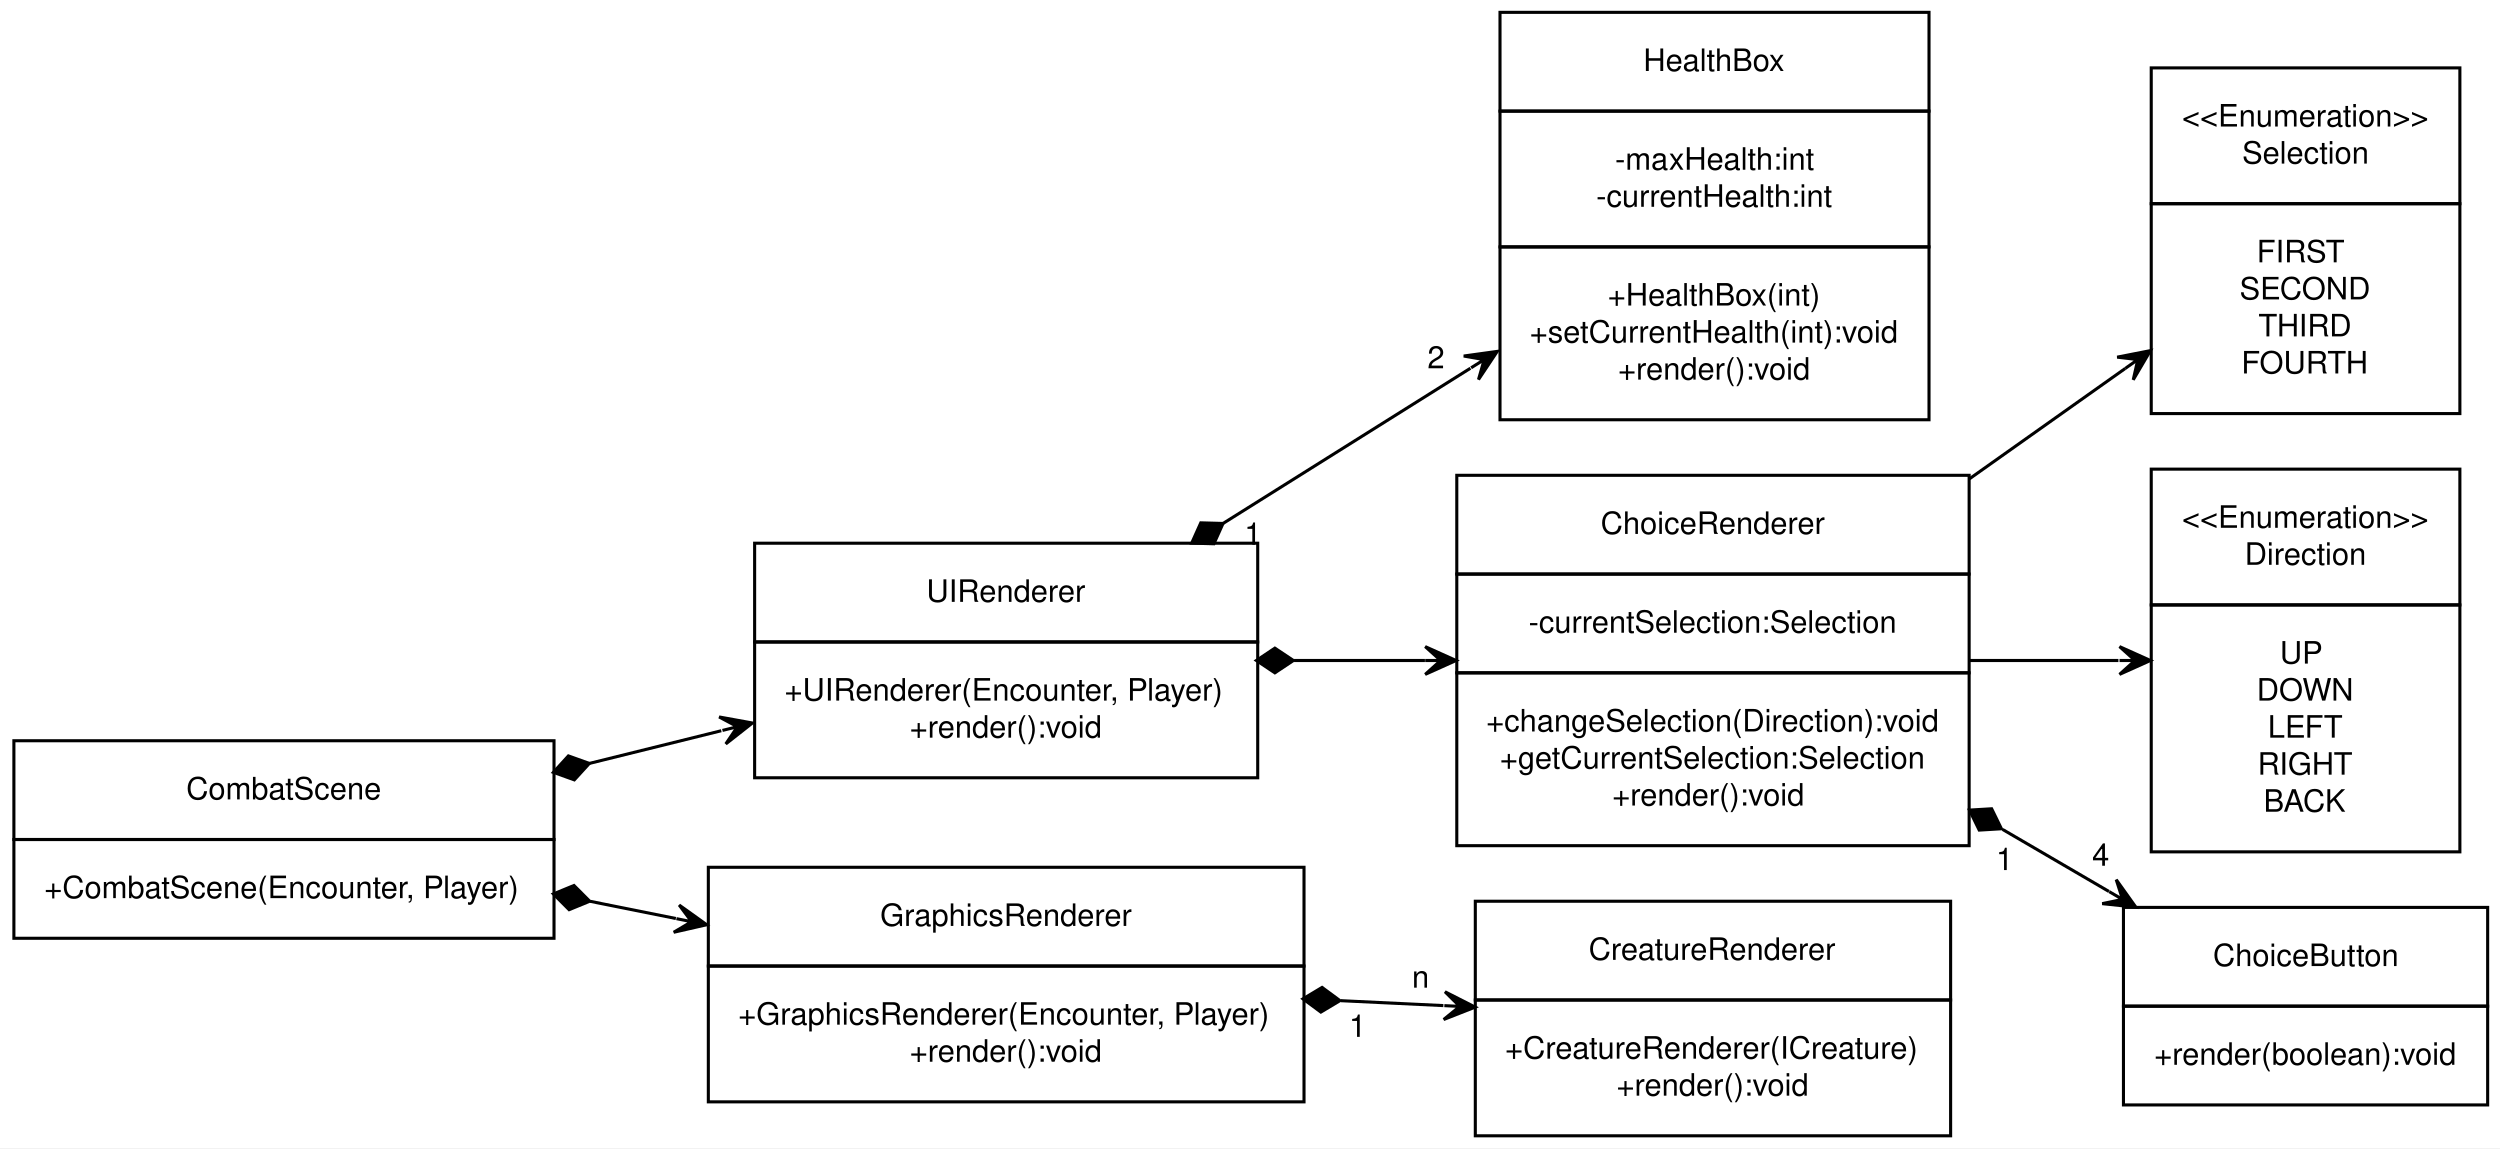
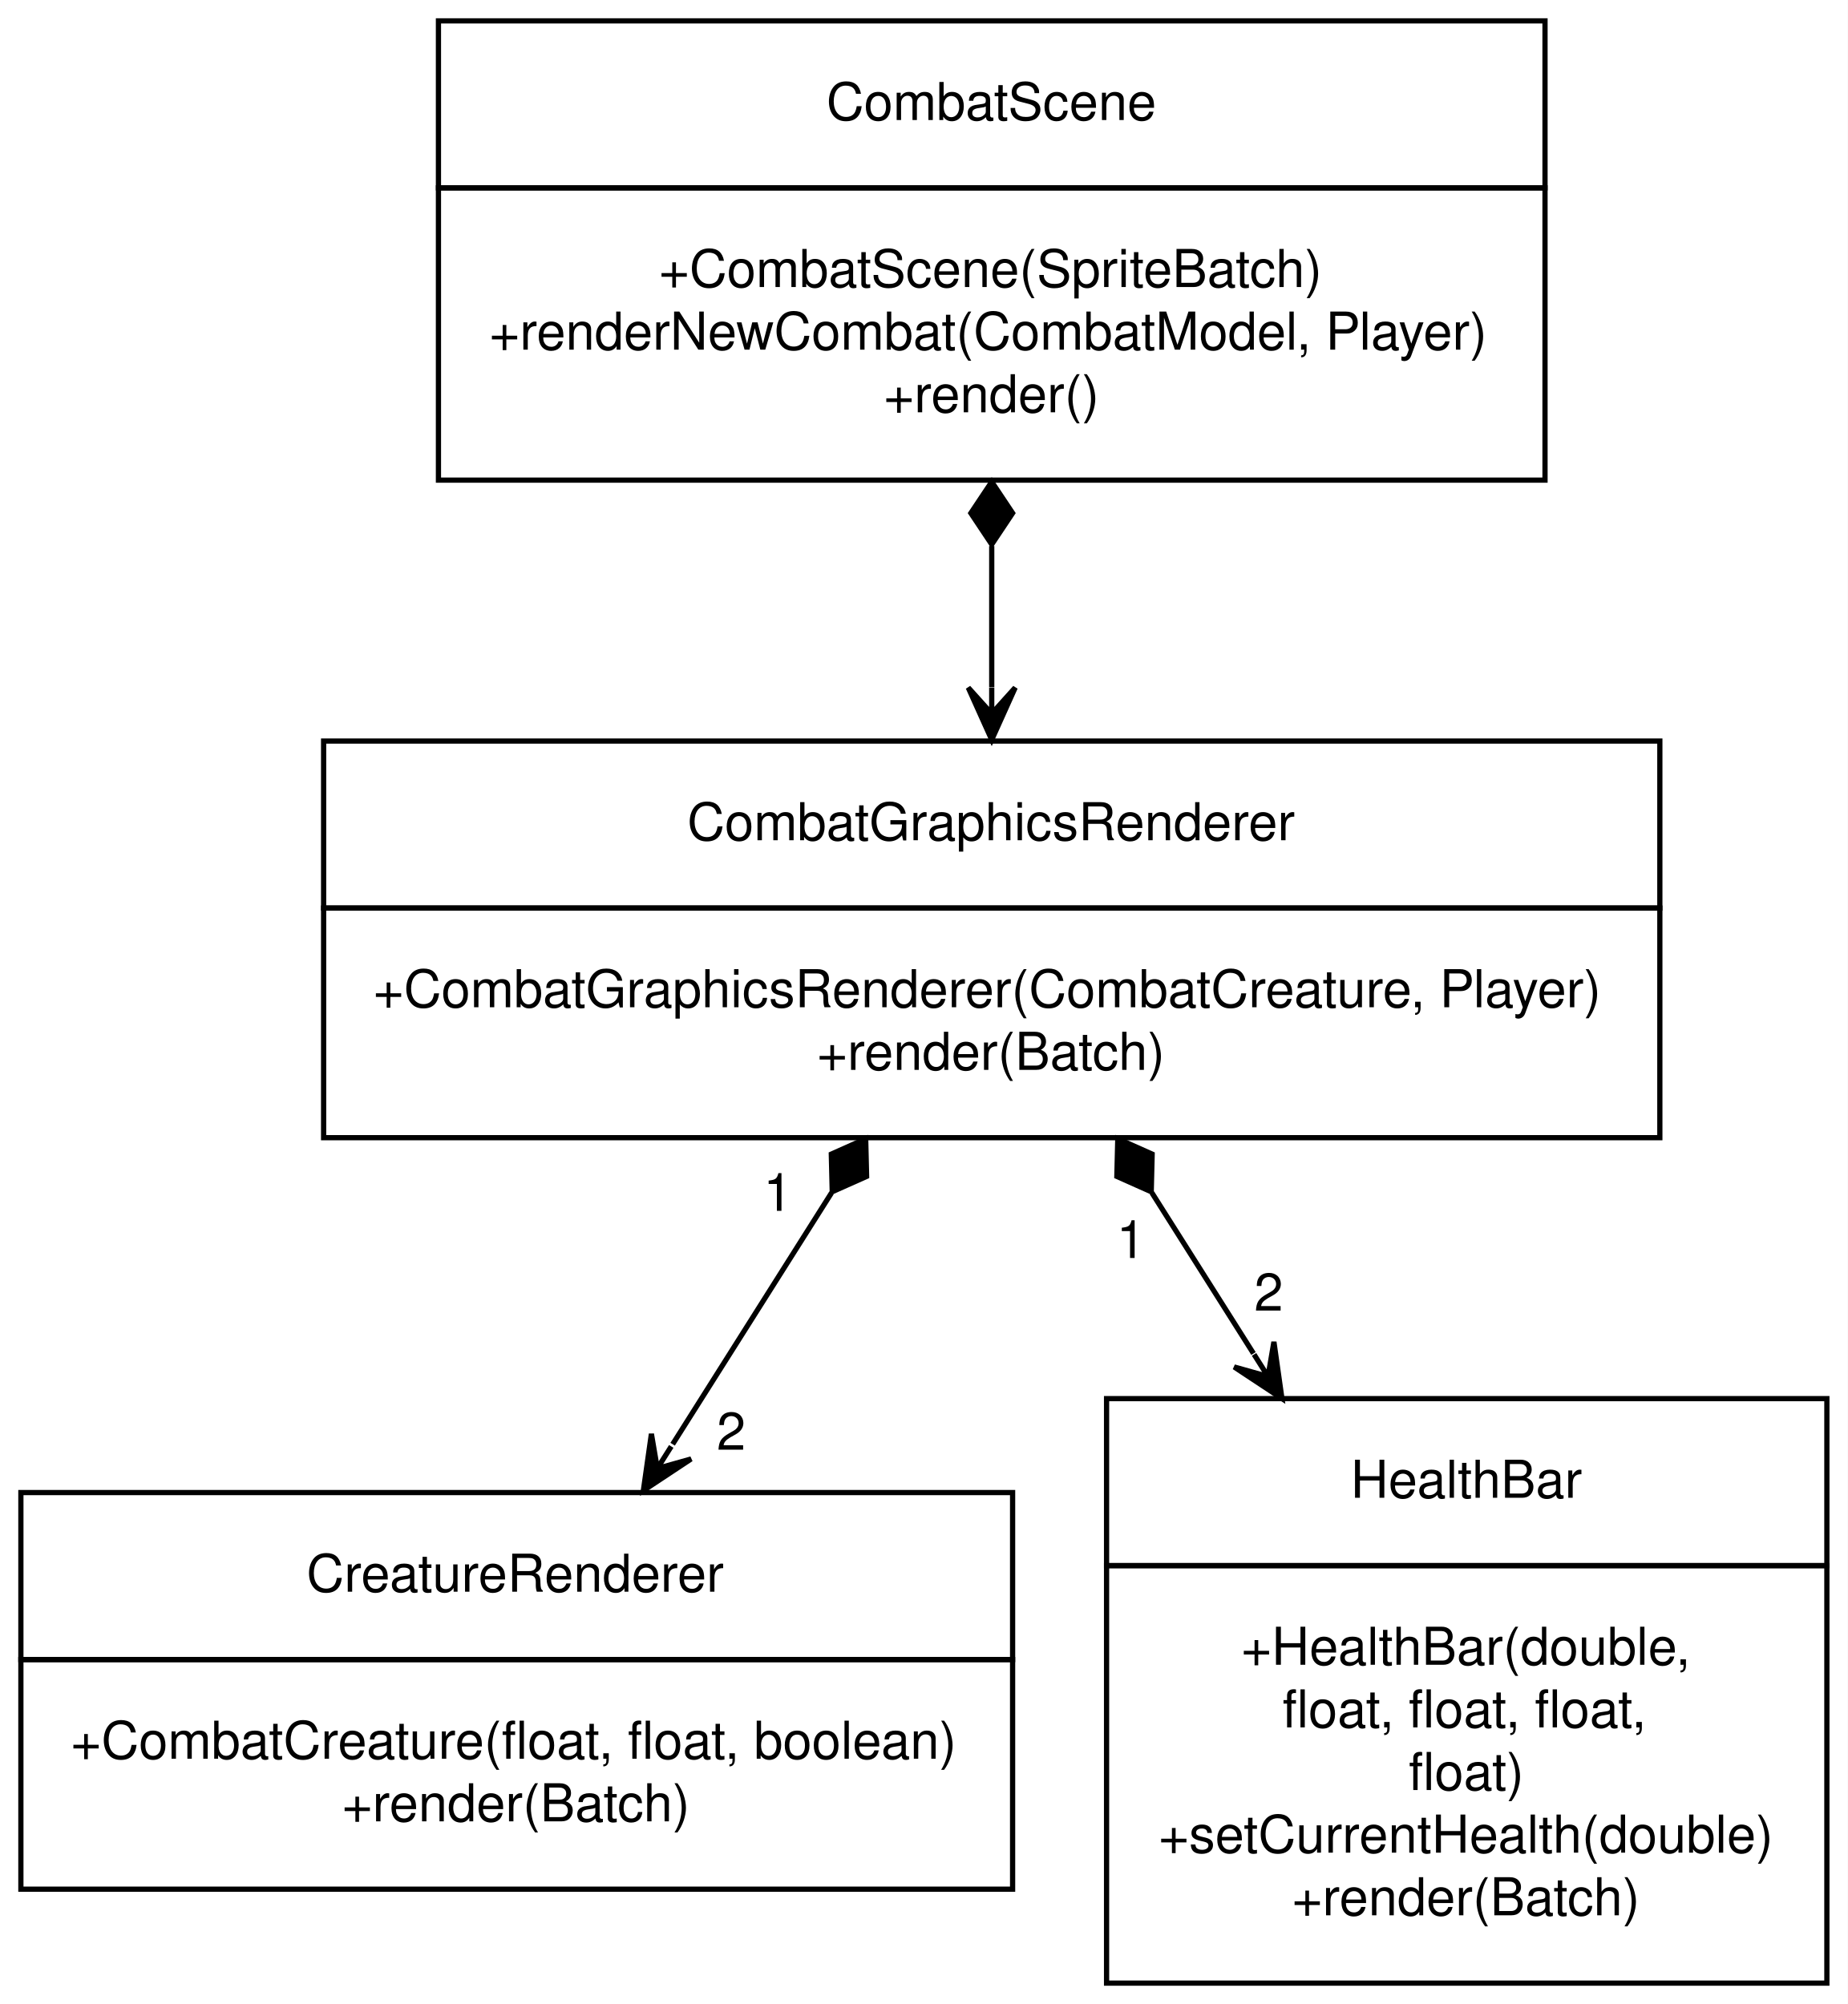
- <svg xmlns="http://www.w3.org/2000/svg" width="810pt" height="372pt" viewBox="0.00 0.00 810.00 372.00">
-   <g id="graph0" class="graph" transform="scale(1 1) rotate(0) translate(4 368)">
-     <polygon fill="#ffffff" stroke="transparent" points="-4,4 -4,-368 806,-368 806,4 -4,4" />
+ <svg xmlns="http://www.w3.org/2000/svg" width="354pt" height="384pt" viewBox="0.00 0.00 354.00 384.00">
+   <g id="graph0" class="graph" transform="scale(1 1) rotate(0) translate(4 380)">
+     <polygon fill="#ffffff" stroke="transparent" points="-4,4 -4,-380 350,-380 350,4 -4,4" />
    <g id="node1" class="node">
-       <polygon fill="none" stroke="#000000" points=".5,-96 .5,-128 175.5,-128 175.5,-96 .5,-96" />
-       <text text-anchor="start" x="56.325" y="-109" font-family="Helvetica,sans-Serif" font-size="10.00" fill="#000000">CombatScene</text>
-       <polygon fill="none" stroke="#000000" points=".5,-64 .5,-96 175.5,-96 175.5,-64 .5,-64" />
-       <text text-anchor="start" x="10.344" y="-77" font-family="Helvetica,sans-Serif" font-size="10.00" fill="#000000">+CombatScene(Encounter, Player)</text>
+       <polygon fill="none" stroke="#000000" points="80,-344 80,-376 292,-376 292,-344 80,-344" />
+       <text text-anchor="start" x="154.325" y="-357" font-family="Helvetica,sans-Serif" font-size="10.00" fill="#000000">CombatScene</text>
+       <polygon fill="none" stroke="#000000" points="80,-288 80,-344 292,-344 292,-288 80,-288" />
+       <text text-anchor="start" x="122.237" y="-325" font-family="Helvetica,sans-Serif" font-size="10.00" fill="#000000">+CombatScene(SpriteBatch)</text>
+       <text text-anchor="start" x="89.743" y="-313" font-family="Helvetica,sans-Serif" font-size="10.00" fill="#000000">+renderNewCombat(CombatModel, Player)</text>
+       <text text-anchor="start" x="165.304" y="-301" font-family="Helvetica,sans-Serif" font-size="10.00" fill="#000000">+render()</text>
    </g>
    <g id="node2" class="node">
-       <polygon fill="none" stroke="#000000" points="240.5,-160 240.5,-192 403.5,-192 403.5,-160 240.5,-160" />
-       <text text-anchor="start" x="296.165" y="-173" font-family="Helvetica,sans-Serif" font-size="10.00" fill="#000000">UIRenderer</text>
-       <polygon fill="none" stroke="#000000" points="240.5,-116 240.5,-160 403.5,-160 403.5,-116 240.5,-116" />
-       <text text-anchor="start" x="250.184" y="-141" font-family="Helvetica,sans-Serif" font-size="10.00" fill="#000000">+UIRenderer(Encounter, Player)</text>
-       <text text-anchor="start" x="290.747" y="-129" font-family="Helvetica,sans-Serif" font-size="10.00" fill="#000000">+render():void</text>
+       <polygon fill="none" stroke="#000000" points="58,-206 58,-238 314,-238 314,-206 58,-206" />
+       <text text-anchor="start" x="127.66" y="-219" font-family="Helvetica,sans-Serif" font-size="10.00" fill="#000000">CombatGraphicsRenderer</text>
+       <polygon fill="none" stroke="#000000" points="58,-162 58,-206 314,-206 314,-162 58,-162" />
+       <text text-anchor="start" x="67.517" y="-187" font-family="Helvetica,sans-Serif" font-size="10.00" fill="#000000">+CombatGraphicsRenderer(CombatCreature, Player)</text>
+       <text text-anchor="start" x="152.522" y="-175" font-family="Helvetica,sans-Serif" font-size="10.00" fill="#000000">+render(Batch)</text>
    </g>
    <g id="edge1" class="edge">
-       <path fill="none" stroke="#000000" d="M187.06,-120.677C201.208,-124.184 215.704,-127.777 229.696,-131.245" />
-       <polygon fill="#000000" stroke="#000000" points="186.946,-120.649 180.16,-123.088 175.299,-117.762 182.085,-115.323 186.946,-120.649" />
-       <polygon fill="#000000" stroke="#000000" points="239.783,-133.745 228.994,-135.707 234.929,-132.542 230.076,-131.339 230.076,-131.339 230.076,-131.339 234.929,-132.542 231.159,-126.972 239.783,-133.745 239.783,-133.745" />
+       <path fill="none" stroke="#000000" d="M186,-275.367C186,-266.358 186,-257.111 186,-248.317" />
+       <polygon fill="#000000" stroke="#000000" points="186,-275.679 190,-281.679 186,-287.679 182,-281.679 186,-275.679" />
+       <polygon fill="#000000" stroke="#000000" points="186,-238.242 190.5,-248.242 186,-243.242 186,-248.242 186,-248.242 186,-248.242 186,-243.242 181.5,-248.242 186,-238.242 186,-238.242" />
    </g>
    <g id="node3" class="node">
-       <polygon fill="none" stroke="#000000" points="225.5,-55 225.5,-87 418.5,-87 418.5,-55 225.5,-55" />
-       <text text-anchor="start" x="281.162" y="-68" font-family="Helvetica,sans-Serif" font-size="10.00" fill="#000000">GraphicsRenderer</text>
-       <polygon fill="none" stroke="#000000" points="225.5,-11 225.5,-55 418.5,-55 418.5,-11 225.5,-11" />
-       <text text-anchor="start" x="235.181" y="-36" font-family="Helvetica,sans-Serif" font-size="10.00" fill="#000000">+GraphicsRenderer(Encounter, Player)</text>
-       <text text-anchor="start" x="290.747" y="-24" font-family="Helvetica,sans-Serif" font-size="10.00" fill="#000000">+render():void</text>
+       <polygon fill="none" stroke="#000000" points="0,-62 0,-94 190,-94 190,-62 0,-62" />
+       <text text-anchor="start" x="54.718" y="-75" font-family="Helvetica,sans-Serif" font-size="10.00" fill="#000000">CreatureRenderer</text>
+       <polygon fill="none" stroke="#000000" points="0,-18 0,-62 190,-62 190,-18 0,-18" />
+       <text text-anchor="start" x="9.564" y="-43" font-family="Helvetica,sans-Serif" font-size="10.00" fill="#000000">+CombatCreature(float, float, boolean)</text>
+       <text text-anchor="start" x="61.522" y="-31" font-family="Helvetica,sans-Serif" font-size="10.00" fill="#000000">+render(Batch)</text>
+     </g>
+     <g id="edge3" class="edge">
+       <path fill="none" stroke="#000000" d="M155.316,-151.445C145.492,-135.899 134.633,-118.715 124.867,-103.263" />
+       <polygon fill="#000000" stroke="#000000" points="155.442,-151.644 162.029,-154.58 161.853,-161.789 155.266,-158.853 155.442,-151.644" />
+       <polygon fill="#000000" stroke="#000000" points="119.26,-94.39 128.406,-100.439 121.931,-98.617 124.602,-102.843 124.602,-102.843 124.602,-102.843 121.931,-98.617 120.798,-105.247 119.26,-94.39 119.26,-94.39" />
+       <text text-anchor="middle" x="136.089" y="-102.197" font-family="Helvetica,sans-Serif" font-size="10.00" fill="#000000">2</text>
+       <text text-anchor="middle" x="145.024" y="-147.981" font-family="Helvetica,sans-Serif" font-size="10.00" fill="#000000">1</text>
+     </g>
+     <g id="node4" class="node">
+       <polygon fill="none" stroke="#000000" points="208,-80 208,-112 346,-112 346,-80 208,-80" />
+       <text text-anchor="start" x="254.774" y="-93" font-family="Helvetica,sans-Serif" font-size="10.00" fill="#000000">HealthBar</text>
+       <polygon fill="none" stroke="#000000" points="208,0 208,-80 346,-80 346,0 208,0" />
+       <text text-anchor="start" x="233.794" y="-61" font-family="Helvetica,sans-Serif" font-size="10.00" fill="#000000">+HealthBar(double,</text>
+       <text text-anchor="start" x="241.71" y="-49" font-family="Helvetica,sans-Serif" font-size="10.00" fill="#000000">float, float, float,</text>
+       <text text-anchor="start" x="265.888" y="-37" font-family="Helvetica,sans-Serif" font-size="10.00" fill="#000000">float)</text>
+       <text text-anchor="start" x="217.962" y="-25" font-family="Helvetica,sans-Serif" font-size="10.00" fill="#000000">+setCurrentHealth(double)</text>
+       <text text-anchor="start" x="243.522" y="-13" font-family="Helvetica,sans-Serif" font-size="10.00" fill="#000000">+render(Batch)</text>
    </g>
    <g id="edge2" class="edge">
-       <path fill="none" stroke="#000000" d="M187.198,-75.975C196.391,-74.129 205.729,-72.253 214.979,-70.395" />
-       <polygon fill="#000000" stroke="#000000" points="187.064,-76.002 181.969,-81.105 175.299,-78.365 180.393,-73.262 187.064,-76.002" />
-       <polygon fill="#000000" stroke="#000000" points="224.971,-68.388 216.053,-74.769 220.069,-69.373 215.167,-70.358 215.167,-70.358 215.167,-70.358 220.069,-69.373 214.281,-65.946 224.971,-68.388 224.971,-68.388" />
-     </g>
-     <g id="node4" class="node">
-       <polygon fill="none" stroke="#000000" points="482,-332 482,-364 621,-364 621,-332 482,-332" />
-       <text text-anchor="start" x="528.439" y="-345" font-family="Helvetica,sans-Serif" font-size="10.00" fill="#000000">HealthBox</text>
-       <polygon fill="none" stroke="#000000" points="482,-288 482,-332 621,-332 621,-288 482,-288" />
-       <text text-anchor="start" x="519.277" y="-313" font-family="Helvetica,sans-Serif" font-size="10.00" fill="#000000">-maxHealth:int</text>
-       <text text-anchor="start" x="513.163" y="-301" font-family="Helvetica,sans-Serif" font-size="10.00" fill="#000000">-currentHealth:int</text>
-       <polygon fill="none" stroke="#000000" points="482,-232 482,-288 621,-288 621,-232 482,-232" />
-       <text text-anchor="start" x="516.912" y="-269" font-family="Helvetica,sans-Serif" font-size="10.00" fill="#000000">+HealthBox(int)</text>
-       <text text-anchor="start" x="491.632" y="-257" font-family="Helvetica,sans-Serif" font-size="10.00" fill="#000000">+setCurrentHealth(int):void</text>
-       <text text-anchor="start" x="520.246" y="-245" font-family="Helvetica,sans-Serif" font-size="10.00" fill="#000000">+render():void</text>
-     </g>
-     <g id="edge3" class="edge">
-       <path fill="none" stroke="#000000" d="M392.298,-198.422C417.67,-214.342 446.42,-232.381 472.412,-248.69" />
-       <polygon fill="#000000" stroke="#000000" points="392.263,-198.401 385.055,-198.6 382.099,-192.023 389.307,-191.823 392.263,-198.401" />
-       <polygon fill="#000000" stroke="#000000" points="481.112,-254.149 470.25,-252.645 476.877,-251.491 472.641,-248.834 472.641,-248.834 472.641,-248.834 476.877,-251.491 475.033,-245.022 481.112,-254.149 481.112,-254.149" />
-       <text text-anchor="middle" x="461.266" y="-248.674" font-family="Helvetica,sans-Serif" font-size="10.00" fill="#000000">2</text>
-       <text text-anchor="middle" x="401.945" y="-191.497" font-family="Helvetica,sans-Serif" font-size="10.00" fill="#000000">1</text>
-     </g>
-     <g id="node5" class="node">
-       <polygon fill="none" stroke="#000000" points="468,-182 468,-214 634,-214 634,-182 468,-182" />
-       <text text-anchor="start" x="514.606" y="-195" font-family="Helvetica,sans-Serif" font-size="10.00" fill="#000000">ChoiceRenderer</text>
-       <polygon fill="none" stroke="#000000" points="468,-150 468,-182 634,-182 634,-150 468,-150" />
-       <text text-anchor="start" x="491.267" y="-163" font-family="Helvetica,sans-Serif" font-size="10.00" fill="#000000">-currentSelection:Selection</text>
-       <polygon fill="none" stroke="#000000" points="468,-94 468,-150 634,-150 634,-94 468,-94" />
-       <text text-anchor="start" x="477.514" y="-131" font-family="Helvetica,sans-Serif" font-size="10.00" fill="#000000">+changeSelection(Direction):void</text>
-       <text text-anchor="start" x="481.954" y="-119" font-family="Helvetica,sans-Serif" font-size="10.00" fill="#000000">+getCurrentSelection:Selection</text>
-       <text text-anchor="start" x="518.357" y="-107" font-family="Helvetica,sans-Serif" font-size="10.00" fill="#000000"> +render():void</text>
-     </g>
-     <g id="edge4" class="edge">
-       <path fill="none" stroke="#000000" d="M415.274,-154C429.268,-154 443.692,-154 457.675,-154" />
-       <polygon fill="#000000" stroke="#000000" points="415.059,-154 409.059,-158 403.059,-154 409.059,-150 415.059,-154" />
-       <polygon fill="#000000" stroke="#000000" points="467.767,-154 457.767,-158.5 462.767,-154 457.767,-154 457.767,-154 457.767,-154 462.767,-154 457.767,-149.5 467.767,-154 467.767,-154" />
-     </g>
-     <g id="node9" class="node">
-       <polygon fill="none" stroke="#000000" points="474,-44 474,-76 628,-76 628,-44 474,-44" />
-       <text text-anchor="start" x="510.718" y="-57" font-family="Helvetica,sans-Serif" font-size="10.00" fill="#000000">CreatureRenderer</text>
-       <polygon fill="none" stroke="#000000" points="474,0 474,-44 628,-44 628,0 474,0" />
-       <text text-anchor="start" x="483.634" y="-25" font-family="Helvetica,sans-Serif" font-size="10.00" fill="#000000">+CreatureRenderer(ICreature)</text>
-       <text text-anchor="start" x="519.746" y="-13" font-family="Helvetica,sans-Serif" font-size="10.00" fill="#000000">+render():void</text>
-     </g>
-     <g id="edge8" class="edge">
-       <path fill="none" stroke="#000000" d="M430.455,-43.778C441.591,-43.244 452.799,-42.707 463.659,-42.186" />
-       <polygon fill="#000000" stroke="#000000" points="430.15,-43.792 424.348,-48.075 418.163,-44.367 423.965,-40.084 430.15,-43.792" />
-       <polygon fill="#000000" stroke="#000000" points="473.951,-41.693 464.178,-46.667 468.957,-41.932 463.963,-42.172 463.963,-42.172 463.963,-42.172 468.957,-41.932 463.747,-37.677 473.951,-41.693 473.951,-41.693" />
-       <text text-anchor="middle" x="456.251" y="-48.003" font-family="Helvetica,sans-Serif" font-size="10.00" fill="#000000">n</text>
-       <text text-anchor="middle" x="435.864" y="-32.056" font-family="Helvetica,sans-Serif" font-size="10.00" fill="#000000">1</text>
-     </g>
-     <g id="node6" class="node">
-       <polygon fill="none" stroke="#000000" points="693,-302 693,-346 793,-346 793,-302 693,-302" />
-       <text text-anchor="start" x="702.982" y="-327" font-family="Helvetica,sans-Serif" font-size="10.00" fill="#000000">&lt;&lt;Enumeration&gt;&gt;</text>
-       <text text-anchor="start" x="722.439" y="-315" font-family="Helvetica,sans-Serif" font-size="10.00" fill="#000000">Selection</text>
-       <polygon fill="none" stroke="#000000" points="693,-234 693,-302 793,-302 793,-234 693,-234" />
-       <text text-anchor="start" x="727.168" y="-283" font-family="Helvetica,sans-Serif" font-size="10.00" fill="#000000"> FIRST</text>
-       <text text-anchor="start" x="721.613" y="-271" font-family="Helvetica,sans-Serif" font-size="10.00" fill="#000000">SECOND</text>
-       <text text-anchor="start" x="727.727" y="-259" font-family="Helvetica,sans-Serif" font-size="10.00" fill="#000000">THIRD</text>
-       <text text-anchor="start" x="722.173" y="-247" font-family="Helvetica,sans-Serif" font-size="10.00" fill="#000000">FOURTH</text>
-     </g>
-     <g id="edge5" class="edge">
-       <path fill="none" stroke="#000000" d="M634.097,-212.861C651.099,-224.904 668.651,-237.336 684.567,-248.61" />
-       <polygon fill="#000000" stroke="#000000" points="692.73,-254.392 681.968,-252.284 688.649,-251.502 684.569,-248.612 684.569,-248.612 684.569,-248.612 688.649,-251.502 687.17,-244.94 692.73,-254.392 692.73,-254.392" />
-     </g>
-     <g id="node7" class="node">
-       <polygon fill="none" stroke="#000000" points="693,-172 693,-216 793,-216 793,-172 693,-172" />
-       <text text-anchor="start" x="702.982" y="-197" font-family="Helvetica,sans-Serif" font-size="10.00" fill="#000000">&lt;&lt;Enumeration&gt;&gt;</text>
-       <text text-anchor="start" x="723.279" y="-185" font-family="Helvetica,sans-Serif" font-size="10.00" fill="#000000">Direction</text>
-       <polygon fill="none" stroke="#000000" points="693,-92 693,-172 793,-172 793,-92 693,-92" />
-       <text text-anchor="start" x="734.667" y="-153" font-family="Helvetica,sans-Serif" font-size="10.00" fill="#000000"> UP</text>
-       <text text-anchor="start" x="727.172" y="-141" font-family="Helvetica,sans-Serif" font-size="10.00" fill="#000000">DOWN</text>
-       <text text-anchor="start" x="730.777" y="-129" font-family="Helvetica,sans-Serif" font-size="10.00" fill="#000000">LEFT</text>
-       <text text-anchor="start" x="727.447" y="-117" font-family="Helvetica,sans-Serif" font-size="10.00" fill="#000000">RIGHT</text>
-       <text text-anchor="start" x="729.387" y="-105" font-family="Helvetica,sans-Serif" font-size="10.00" fill="#000000">BACK</text>
-     </g>
-     <g id="edge6" class="edge">
-       <path fill="none" stroke="#000000" d="M634.097,-154C650.319,-154 667.042,-154 682.367,-154" />
-       <polygon fill="#000000" stroke="#000000" points="692.73,-154 682.73,-158.5 687.73,-154 682.73,-154 682.73,-154 682.73,-154 687.73,-154 682.73,-149.5 692.73,-154 692.73,-154" />
-     </g>
-     <g id="node8" class="node">
-       <polygon fill="none" stroke="#000000" points="684,-42 684,-74 802,-74 802,-42 684,-42" />
-       <text text-anchor="start" x="712.99" y="-55" font-family="Helvetica,sans-Serif" font-size="10.00" fill="#000000">ChoiceButton</text>
-       <polygon fill="none" stroke="#000000" points="684,-10 684,-42 802,-42 802,-10 684,-10" />
-       <text text-anchor="start" x="693.96" y="-23" font-family="Helvetica,sans-Serif" font-size="10.00" fill="#000000">+render(boolean):void</text>
-     </g>
-     <g id="edge7" class="edge">
-       <path fill="none" stroke="#000000" d="M644.839,-99.261C656.514,-92.451 668.231,-85.615 679.3,-79.158" />
-       <polygon fill="#000000" stroke="#000000" points="644.463,-99.48 641.295,-105.958 634.097,-105.527 637.264,-99.048 644.463,-99.48" />
-       <polygon fill="#000000" stroke="#000000" points="688.025,-74.069 681.654,-82.995 683.706,-76.588 679.387,-79.108 679.387,-79.108 679.387,-79.108 683.706,-76.588 677.119,-75.221 688.025,-74.069 688.025,-74.069" />
-       <text text-anchor="middle" x="676.627" y="-87.503" font-family="Helvetica,sans-Serif" font-size="10.00" fill="#000000">4</text>
-       <text text-anchor="middle" x="645.495" y="-86.092" font-family="Helvetica,sans-Serif" font-size="10.00" fill="#000000">1</text>
+       <path fill="none" stroke="#000000" d="M216.683,-151.447C222.935,-141.554 229.606,-130.997 236.147,-120.646" />
+       <polygon fill="#000000" stroke="#000000" points="216.558,-151.644 216.734,-158.853 210.147,-161.789 209.971,-154.58 216.558,-151.644" />
+       <polygon fill="#000000" stroke="#000000" points="241.6,-112.018 240.062,-122.876 238.929,-116.245 236.257,-120.472 236.257,-120.472 236.257,-120.472 238.929,-116.245 232.453,-118.067 241.6,-112.018 241.6,-112.018" />
+       <text text-anchor="middle" x="239.062" y="-128.856" font-family="Helvetica,sans-Serif" font-size="10.00" fill="#000000">2</text>
+       <text text-anchor="middle" x="212.685" y="-138.95" font-family="Helvetica,sans-Serif" font-size="10.00" fill="#000000">1</text>
    </g>
  </g>
</svg>
